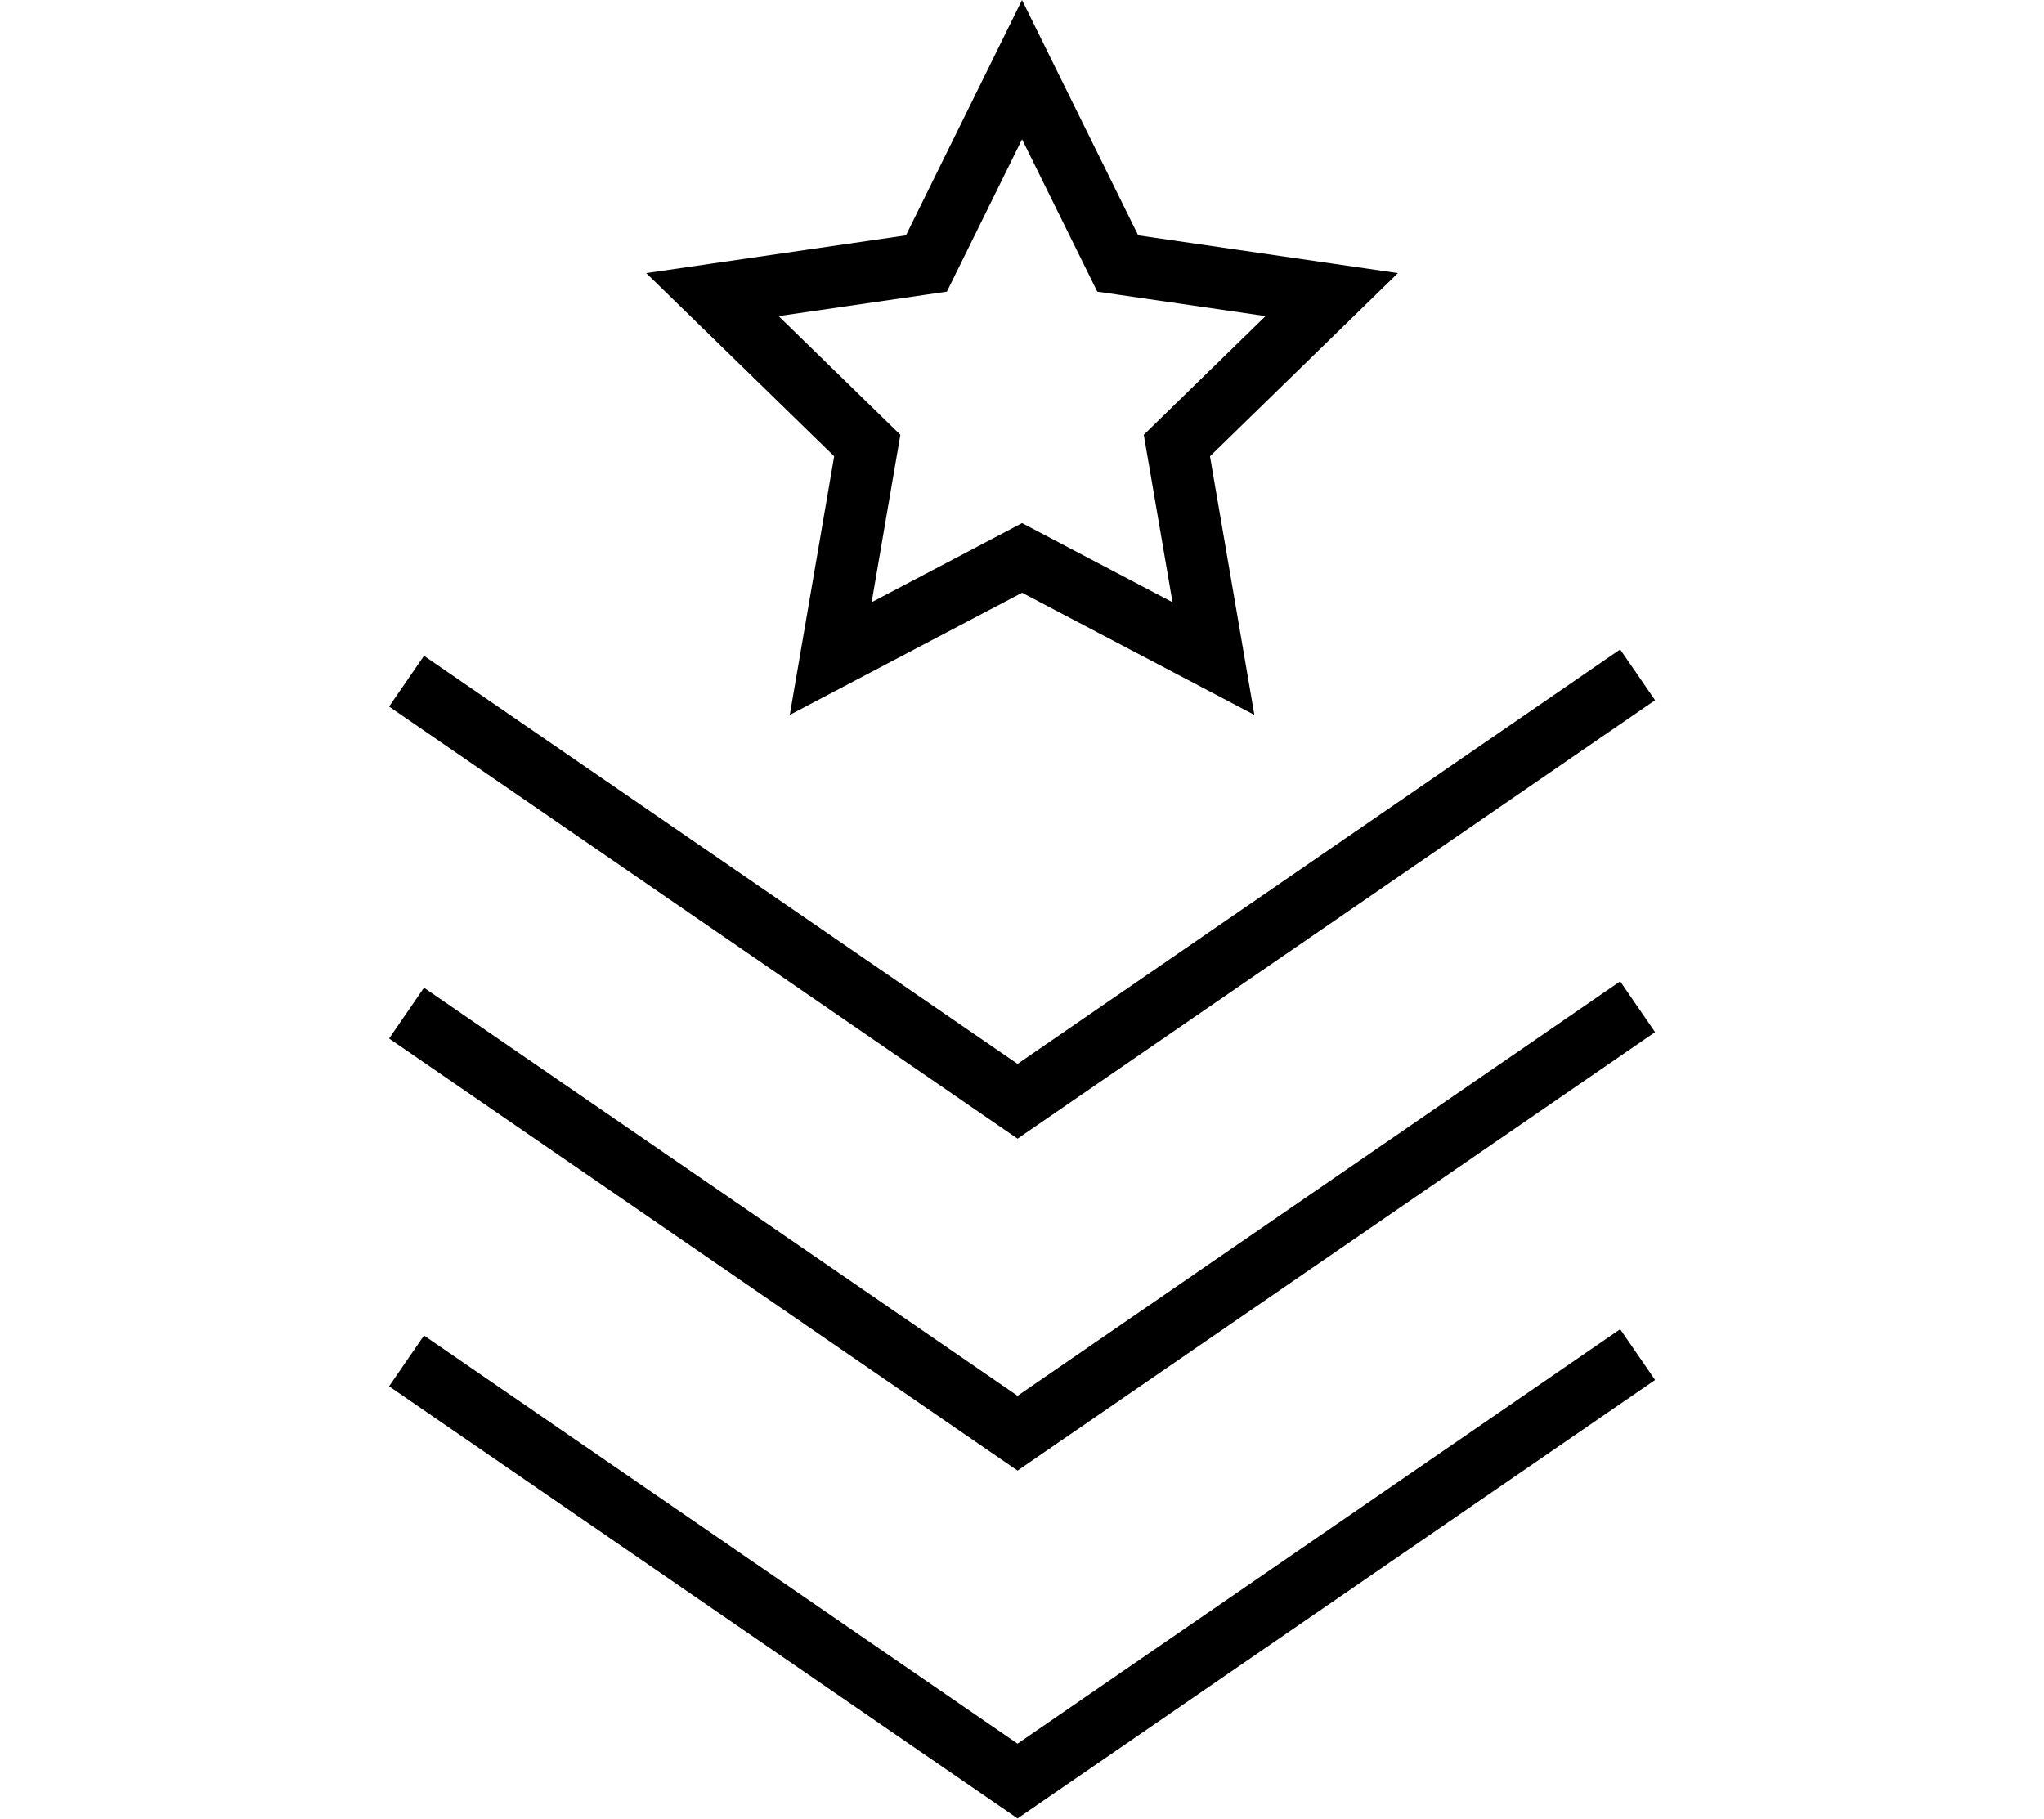
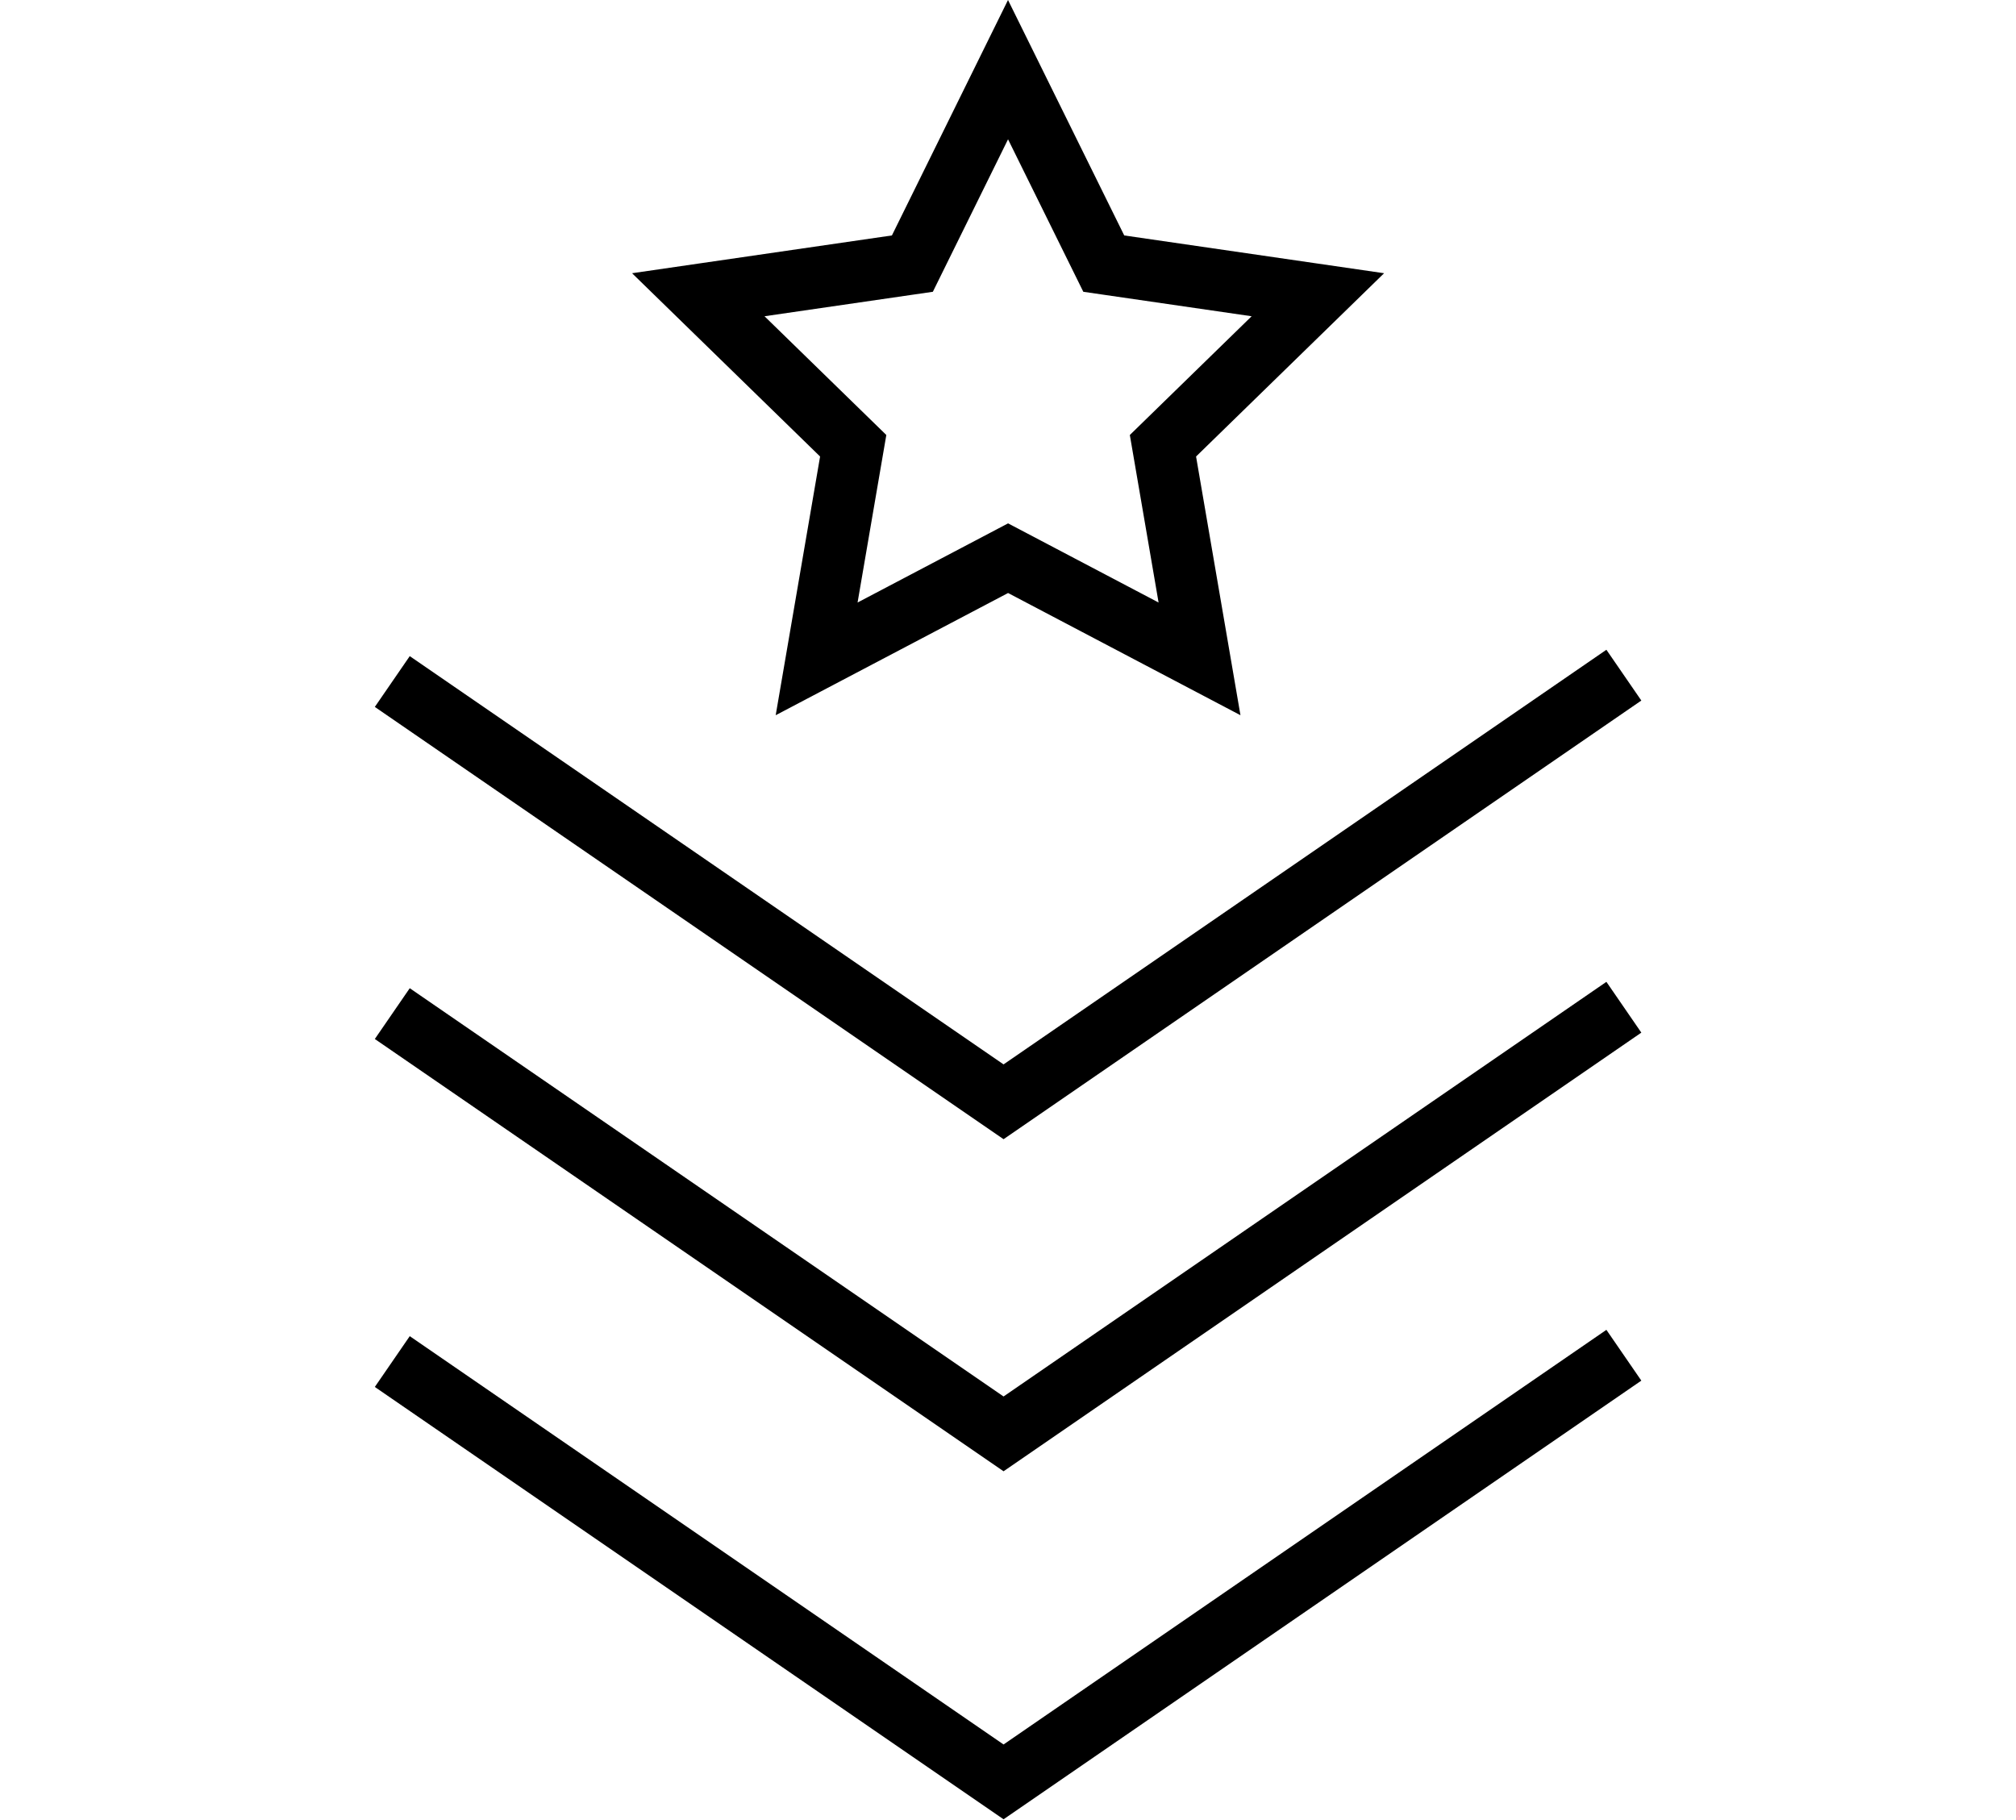
- <svg xmlns="http://www.w3.org/2000/svg" width="41.736" height="37.133" viewBox="0 0 24.653 35.418">
+ <svg xmlns="http://www.w3.org/2000/svg" width="41" height="37" viewBox="0 0 24.653 35.418">
  <defs>
    <style>.a{fill:none;stroke:#000;stroke-miterlimit:10;stroke-width:1.2px;}</style>
  </defs>
  <g transform="translate(0.34 1.356)">
    <path class="a" d="M55.941,374.3l11.9,8.182,12.076-8.306" transform="translate(-55.941 -362.388)" />
    <path class="a" d="M55.941,391.43l11.9,8.182,12.076-8.306" transform="translate(-55.941 -373.053)" />
    <path class="a" d="M55.941,409.376l11.9,8.183,12.076-8.306" transform="translate(-55.941 -384.225)" />
    <path class="a" d="M77.747,342.956l1.864,3.776,4.168.606-3.016,2.94.712,4.149-3.727-1.96-3.727,1.96.712-4.149-3.016-2.94,4.168-.606Z" transform="translate(-65.76 -342.956)" />
  </g>
</svg>
